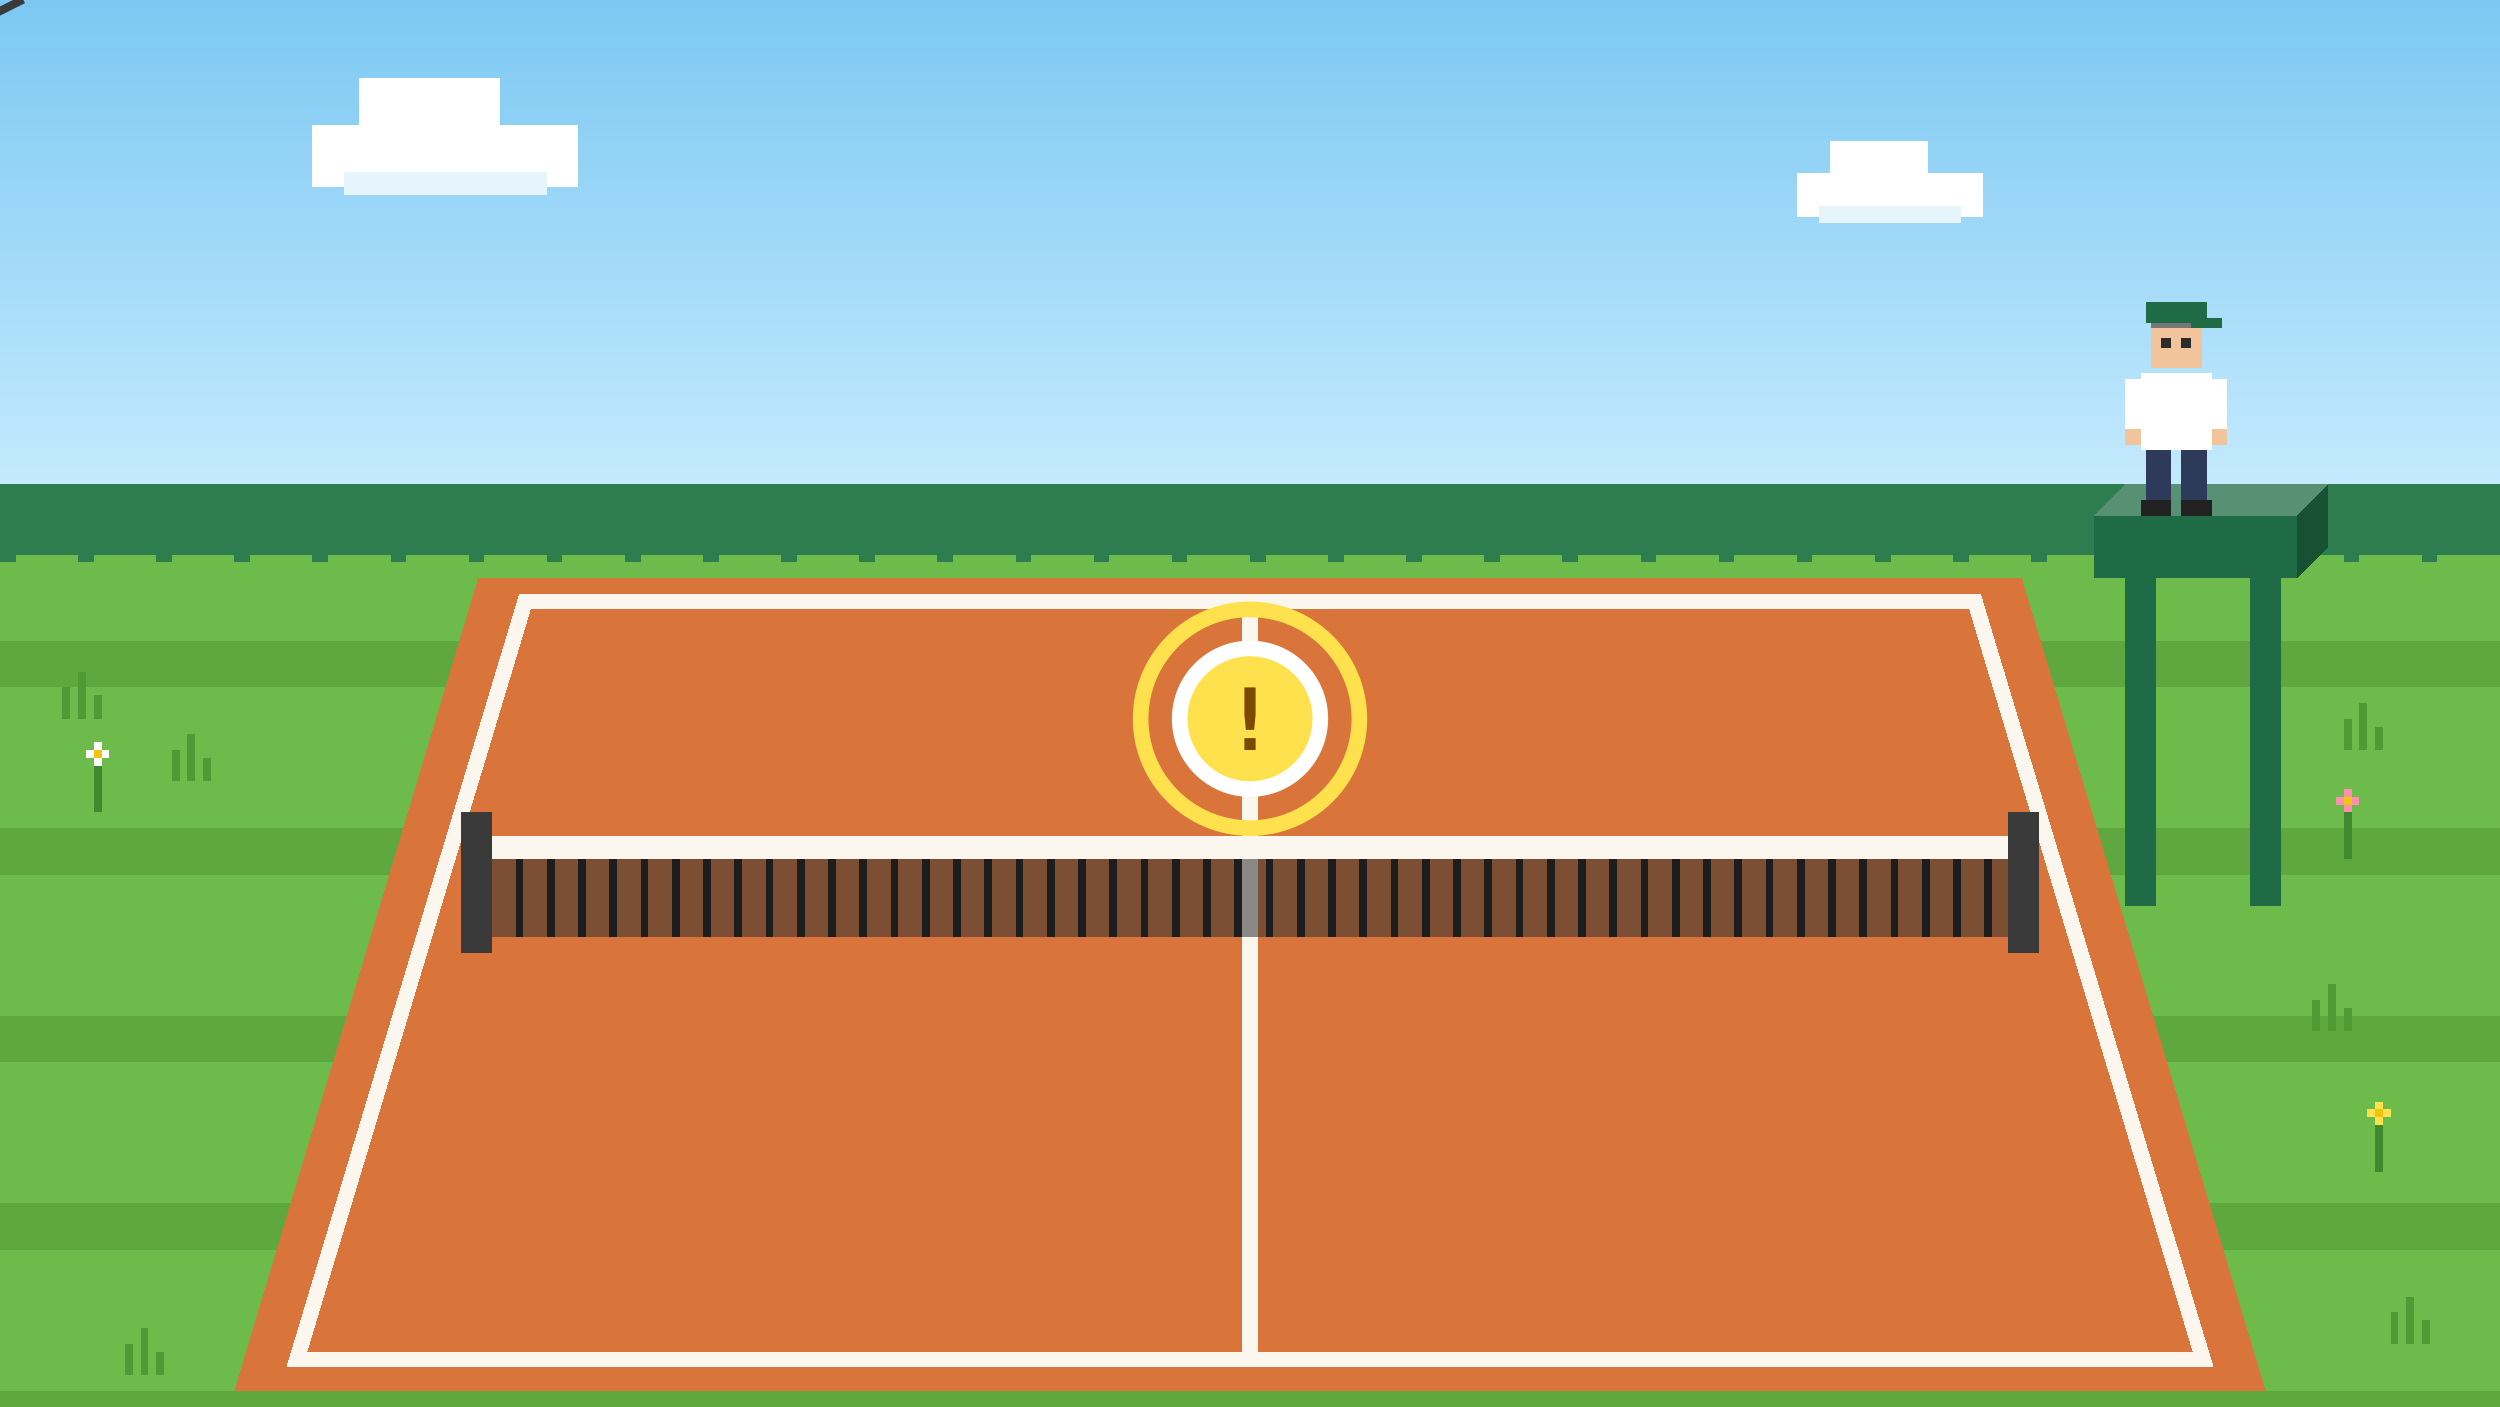
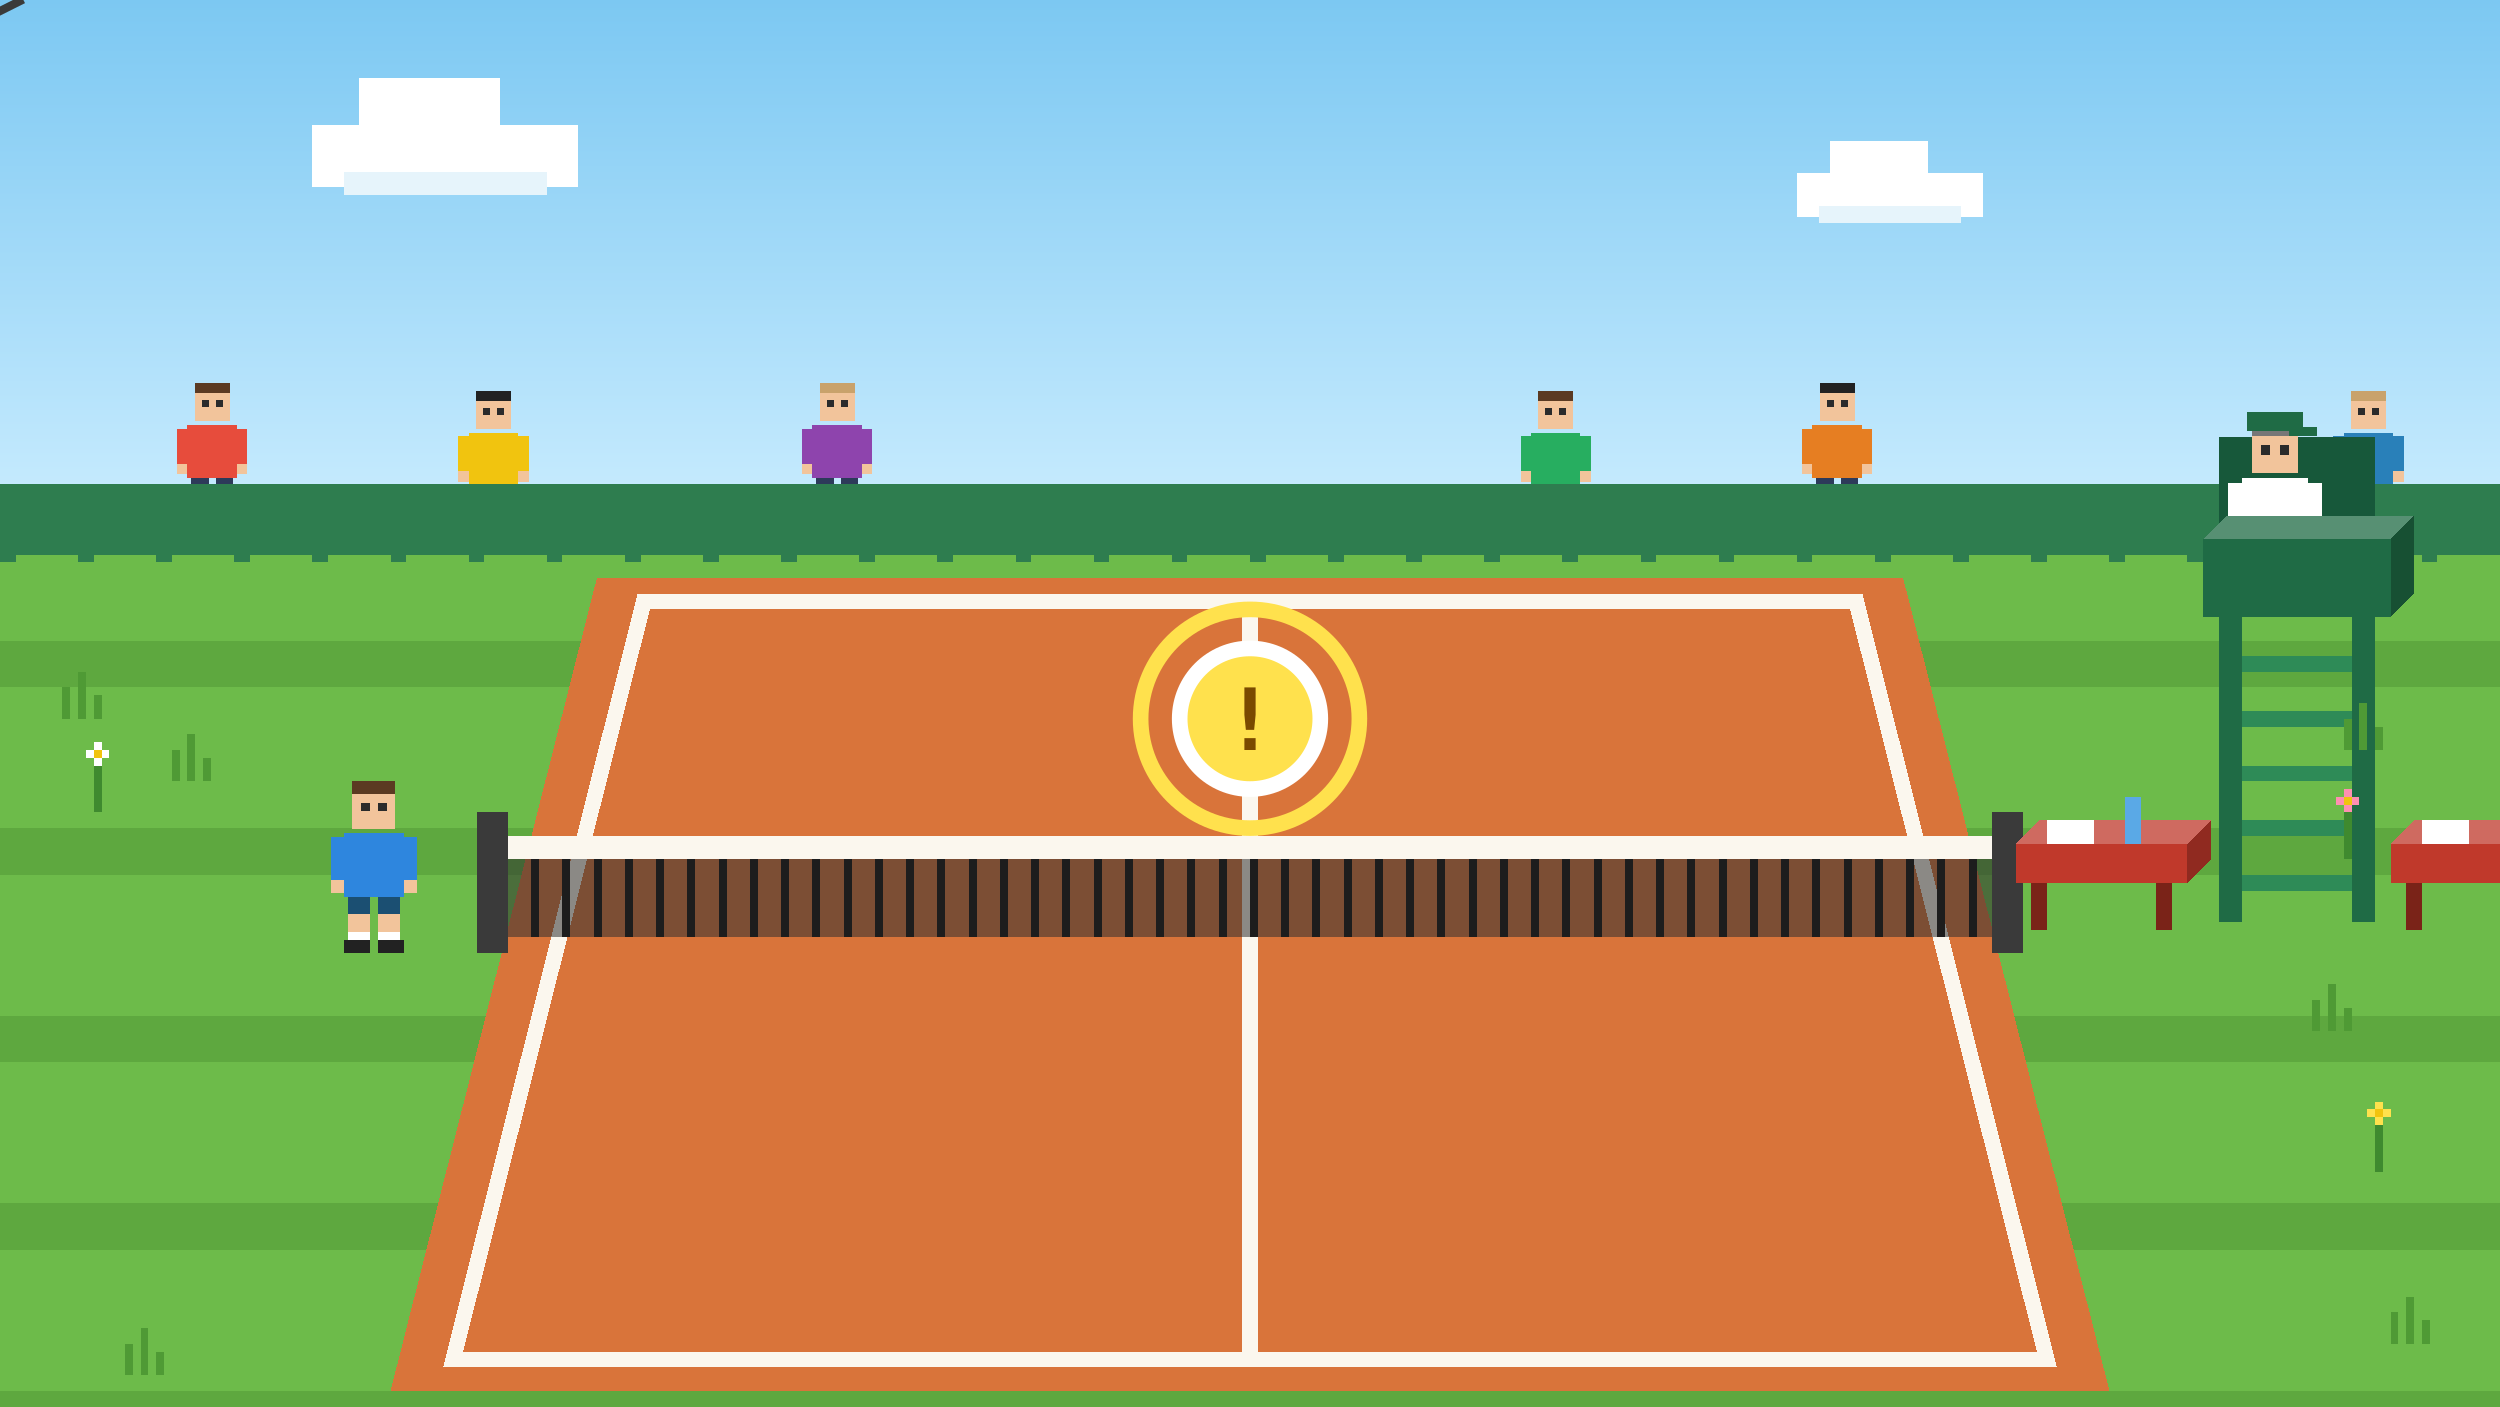
<svg xmlns="http://www.w3.org/2000/svg" viewBox="0 0 320 180" shape-rendering="crispEdges">
  <defs>
    <linearGradient id="sky" x1="0" y1="0" x2="0" y2="1">
      <stop offset="0" stop-color="#7cc8f2" />
      <stop offset="1" stop-color="#cdeeff" />
    </linearGradient>
  </defs>
  <rect x="0" y="0" width="320" height="70" fill="url(#sky)" />
  <rect x="0" y="70" width="320" height="110" fill="#6dbb4a" />
  <rect x="0" y="82" width="320" height="6" fill="#5ea83f" />
  <rect x="0" y="106" width="320" height="6" fill="#5ea83f" />
  <rect x="0" y="130" width="320" height="6" fill="#5ea83f" />
  <rect x="0" y="154" width="320" height="6" fill="#5ea83f" />
  <rect x="0" y="178" width="320" height="6" fill="#5ea83f" />
  <g>
    <animateTransform attributeName="transform" type="translate" values="0 0;18.0 0;0 0" dur="9s" repeatCount="indefinite" />
    <rect x="40" y="16.0" width="34.0" height="8.0" fill="#ffffff" />
    <rect x="46.0" y="10" width="18.0" height="8.0" fill="#ffffff" />
    <rect x="44.0" y="22.0" width="26.0" height="3.0" fill="#e6f4fb" />
  </g>
  <g>
    <animateTransform attributeName="transform" type="translate" values="0 0;12.6 0;0 0" dur="9s" repeatCount="indefinite" />
    <rect x="230" y="22.2" width="23.8" height="5.6" fill="#ffffff" />
    <rect x="234.2" y="18" width="12.6" height="5.6" fill="#ffffff" />
    <rect x="232.8" y="26.4" width="18.2" height="2.1" fill="#e6f4fb" />
+   </g>
+   <g>
+     <animateTransform attributeName="transform" type="translate" values="0 0;0 -0.45;0 0" keyTimes="0;0.5;1" calcMode="spline" keySplines="0.4 0 0.6 1;0.4 0 0.6 1" dur="2.2s" begin="0.0s" repeatCount="indefinite" />
+     <rect x="24.45" y="60.7" width="2.25" height="5.4" fill="#2d3a5a" />
+     <rect x="27.6" y="60.7" width="2.25" height="5.4" fill="#2d3a5a" />
+     <rect x="24.0" y="65.65" width="2.7" height="1.35" fill="#222222" />
+     <rect x="27.6" y="65.65" width="2.7" height="1.35" fill="#222222" />
+     <rect x="24.0" y="54.4" width="6.3" height="6.75" fill="#e74c3c" />
+     <rect x="24.9" y="49.0" width="4.5" height="4.95" fill="#f2c49b" />
+     <rect x="24.9" y="49.0" width="4.5" height="1.35" fill="#5b3a22" />
+     <rect x="25.8" y="51.25" width="0.9" height="0.9" fill="#2b2b2b" />
+     <rect x="27.6" y="51.25" width="0.9" height="0.9" fill="#2b2b2b" />
+     <rect x="22.65" y="54.85" width="1.35" height="4.95" fill="#e74c3c" />
+     <rect x="30.3" y="54.85" width="1.35" height="4.95" fill="#e74c3c" />
+     <rect x="22.65" y="59.35" width="1.35" height="1.35" fill="#f2c49b" />
+     <rect x="30.3" y="59.35" width="1.35" height="1.35" fill="#f2c49b" />
+     <g opacity="0">
+       <animate attributeName="opacity" values="0;0;1;0" keyTimes="0;0.92;0.96;1" dur="3.40s" begin="0.0s" repeatCount="indefinite" />
+       <rect x="25.8" y="51.25" width="0.9" height="0.9" fill="#f2c49b" />
+       <rect x="27.6" y="51.25" width="0.9" height="0.9" fill="#f2c49b" />
+     </g>
+   </g>
+   <g>
+     <animateTransform attributeName="transform" type="translate" values="0 0;0 -0.45;0 0" keyTimes="0;0.5;1" calcMode="spline" keySplines="0.4 0 0.6 1;0.4 0 0.6 1" dur="2.0s" begin="0.0s" repeatCount="indefinite" />
+     <rect x="60.45" y="61.7" width="2.25" height="5.4" fill="#2d3a5a" />
+     <rect x="63.6" y="61.7" width="2.25" height="5.4" fill="#2d3a5a" />
+     <rect x="60.0" y="66.65" width="2.7" height="1.35" fill="#222222" />
+     <rect x="63.6" y="66.65" width="2.7" height="1.35" fill="#222222" />
+     <rect x="60.0" y="55.4" width="6.3" height="6.75" fill="#f1c40f" />
+     <rect x="60.9" y="50.0" width="4.5" height="4.95" fill="#f2c49b" />
+     <rect x="60.9" y="50.0" width="4.5" height="1.35" fill="#222222" />
+     <rect x="61.8" y="52.25" width="0.9" height="0.9" fill="#2b2b2b" />
+     <rect x="63.6" y="52.25" width="0.9" height="0.9" fill="#2b2b2b" />
+     <rect x="58.65" y="55.85" width="1.35" height="4.95" fill="#f1c40f" />
+     <rect x="66.3" y="55.85" width="1.35" height="4.95" fill="#f1c40f" />
+     <rect x="58.65" y="60.35" width="1.35" height="1.35" fill="#f2c49b" />
+     <rect x="66.3" y="60.35" width="1.35" height="1.35" fill="#f2c49b" />
+     <g opacity="0">
+       <animate attributeName="opacity" values="0;0;1;0" keyTimes="0;0.92;0.96;1" dur="4.75s" begin="0.0s" repeatCount="indefinite" />
+       <rect x="61.8" y="52.25" width="0.9" height="0.9" fill="#f2c49b" />
+       <rect x="63.6" y="52.25" width="0.9" height="0.9" fill="#f2c49b" />
+     </g>
+   </g>
+   <g>
+     <animateTransform attributeName="transform" type="translate" values="0 0;0 -0.45;0 0" keyTimes="0;0.5;1" calcMode="spline" keySplines="0.4 0 0.6 1;0.4 0 0.6 1" dur="2.2s" begin="0.8s" repeatCount="indefinite" />
+     <rect x="104.45" y="60.7" width="2.25" height="5.4" fill="#2d3a5a" />
+     <rect x="107.6" y="60.7" width="2.25" height="5.4" fill="#2d3a5a" />
+     <rect x="104.0" y="65.65" width="2.7" height="1.35" fill="#222222" />
+     <rect x="107.6" y="65.65" width="2.7" height="1.35" fill="#222222" />
+     <rect x="104.0" y="54.4" width="6.3" height="6.75" fill="#8e44ad" />
+     <rect x="104.9" y="49.0" width="4.5" height="4.95" fill="#f2c49b" />
+     <rect x="104.9" y="49.0" width="4.5" height="1.35" fill="#c9a26b" />
+     <rect x="105.8" y="51.25" width="0.9" height="0.9" fill="#2b2b2b" />
+     <rect x="107.6" y="51.25" width="0.9" height="0.9" fill="#2b2b2b" />
+     <rect x="102.65" y="54.85" width="1.35" height="4.95" fill="#8e44ad" />
+     <rect x="110.3" y="54.85" width="1.35" height="4.95" fill="#8e44ad" />
+     <rect x="102.65" y="59.35" width="1.35" height="1.35" fill="#f2c49b" />
+     <rect x="110.3" y="59.35" width="1.35" height="1.35" fill="#f2c49b" />
+     <g opacity="0">
+       <animate attributeName="opacity" values="0;0;1;0" keyTimes="0;0.92;0.96;1" dur="3.40s" begin="0.0s" repeatCount="indefinite" />
+       <rect x="105.8" y="51.25" width="0.9" height="0.9" fill="#f2c49b" />
+       <rect x="107.6" y="51.25" width="0.9" height="0.9" fill="#f2c49b" />
+     </g>
+   </g>
+   <g>
+     <animateTransform attributeName="transform" type="translate" values="0 0;0 -0.45;0 0" keyTimes="0;0.5;1" calcMode="spline" keySplines="0.4 0 0.6 1;0.4 0 0.6 1" dur="2.0s" begin="0.4s" repeatCount="indefinite" />
+     <rect x="196.45" y="61.7" width="2.25" height="5.4" fill="#2d3a5a" />
+     <rect x="199.6" y="61.7" width="2.25" height="5.4" fill="#2d3a5a" />
+     <rect x="196.0" y="66.65" width="2.7" height="1.35" fill="#222222" />
+     <rect x="199.6" y="66.65" width="2.7" height="1.35" fill="#222222" />
+     <rect x="196.0" y="55.4" width="6.3" height="6.75" fill="#27ae60" />
+     <rect x="196.9" y="50.0" width="4.5" height="4.95" fill="#f2c49b" />
+     <rect x="196.9" y="50.0" width="4.5" height="1.35" fill="#5b3a22" />
+     <rect x="197.8" y="52.25" width="0.9" height="0.9" fill="#2b2b2b" />
+     <rect x="199.6" y="52.25" width="0.9" height="0.9" fill="#2b2b2b" />
+     <rect x="194.65" y="55.85" width="1.35" height="4.95" fill="#27ae60" />
+     <rect x="202.3" y="55.85" width="1.35" height="4.95" fill="#27ae60" />
+     <rect x="194.65" y="60.35" width="1.35" height="1.35" fill="#f2c49b" />
+     <rect x="202.3" y="60.35" width="1.35" height="1.35" fill="#f2c49b" />
+     <g opacity="0">
+       <animate attributeName="opacity" values="0;0;1;0" keyTimes="0;0.92;0.96;1" dur="4.75s" begin="1.4s" repeatCount="indefinite" />
+       <rect x="197.8" y="52.25" width="0.9" height="0.9" fill="#f2c49b" />
+       <rect x="199.6" y="52.25" width="0.9" height="0.9" fill="#f2c49b" />
+     </g>
+   </g>
+   <g>
+     <animateTransform attributeName="transform" type="translate" values="0 0;0 -0.45;0 0" keyTimes="0;0.5;1" calcMode="spline" keySplines="0.4 0 0.6 1;0.4 0 0.6 1" dur="2.2s" begin="0.4s" repeatCount="indefinite" />
+     <rect x="232.45" y="60.7" width="2.25" height="5.4" fill="#2d3a5a" />
+     <rect x="235.6" y="60.7" width="2.25" height="5.4" fill="#2d3a5a" />
+     <rect x="232.0" y="65.65" width="2.7" height="1.35" fill="#222222" />
+     <rect x="235.6" y="65.65" width="2.7" height="1.35" fill="#222222" />
+     <rect x="232.0" y="54.4" width="6.3" height="6.75" fill="#e67e22" />
+     <rect x="232.9" y="49.0" width="4.5" height="4.95" fill="#f2c49b" />
+     <rect x="232.9" y="49.0" width="4.5" height="1.35" fill="#222222" />
+     <rect x="233.8" y="51.25" width="0.9" height="0.9" fill="#2b2b2b" />
+     <rect x="235.6" y="51.25" width="0.9" height="0.9" fill="#2b2b2b" />
+     <rect x="230.65" y="54.85" width="1.35" height="4.95" fill="#e67e22" />
+     <rect x="238.3" y="54.85" width="1.35" height="4.95" fill="#e67e22" />
+     <rect x="230.65" y="59.35" width="1.35" height="1.35" fill="#f2c49b" />
+     <rect x="238.3" y="59.35" width="1.35" height="1.35" fill="#f2c49b" />
+     <g opacity="0">
+       <animate attributeName="opacity" values="0;0;1;0" keyTimes="0;0.92;0.96;1" dur="3.40s" begin="0.7s" repeatCount="indefinite" />
+       <rect x="233.8" y="51.25" width="0.9" height="0.9" fill="#f2c49b" />
+       <rect x="235.6" y="51.25" width="0.9" height="0.9" fill="#f2c49b" />
+     </g>
+   </g>
+   <g>
+     <animateTransform attributeName="transform" type="translate" values="0 0;0 -0.45;0 0" keyTimes="0;0.5;1" calcMode="spline" keySplines="0.4 0 0.6 1;0.4 0 0.6 1" dur="2.0s" begin="0.0s" repeatCount="indefinite" />
+     <rect x="300.45" y="61.7" width="2.25" height="5.4" fill="#2d3a5a" />
+     <rect x="303.6" y="61.7" width="2.25" height="5.4" fill="#2d3a5a" />
+     <rect x="300.0" y="66.65" width="2.7" height="1.35" fill="#222222" />
+     <rect x="303.6" y="66.65" width="2.7" height="1.35" fill="#222222" />
+     <rect x="300.0" y="55.4" width="6.3" height="6.75" fill="#2980b9" />
+     <rect x="300.9" y="50.0" width="4.5" height="4.95" fill="#f2c49b" />
+     <rect x="300.9" y="50.0" width="4.5" height="1.35" fill="#c9a26b" />
+     <rect x="301.8" y="52.25" width="0.9" height="0.9" fill="#2b2b2b" />
+     <rect x="303.6" y="52.25" width="0.9" height="0.9" fill="#2b2b2b" />
+     <rect x="298.65" y="55.85" width="1.35" height="4.95" fill="#2980b9" />
+     <rect x="306.3" y="55.85" width="1.35" height="4.95" fill="#2980b9" />
+     <rect x="298.65" y="60.35" width="1.35" height="1.35" fill="#f2c49b" />
+     <rect x="306.3" y="60.35" width="1.35" height="1.35" fill="#f2c49b" />
+     <g opacity="0">
+       <animate attributeName="opacity" values="0;0;1;0" keyTimes="0;0.92;0.96;1" dur="4.75s" begin="0.0s" repeatCount="indefinite" />
+       <rect x="301.8" y="52.25" width="0.9" height="0.9" fill="#f2c49b" />
+       <rect x="303.6" y="52.25" width="0.9" height="0.9" fill="#f2c49b" />
+     </g>
  </g>
  <rect x="0" y="62" width="2" height="10" fill="#2e7d4f" />
  <rect x="10" y="62" width="2" height="10" fill="#2e7d4f" />
  <rect x="20" y="62" width="2" height="10" fill="#2e7d4f" />
  <rect x="30" y="62" width="2" height="10" fill="#2e7d4f" />
  <rect x="40" y="62" width="2" height="10" fill="#2e7d4f" />
  <rect x="50" y="62" width="2" height="10" fill="#2e7d4f" />
  <rect x="60" y="62" width="2" height="10" fill="#2e7d4f" />
  <rect x="70" y="62" width="2" height="10" fill="#2e7d4f" />
  <rect x="80" y="62" width="2" height="10" fill="#2e7d4f" />
  <rect x="90" y="62" width="2" height="10" fill="#2e7d4f" />
  <rect x="100" y="62" width="2" height="10" fill="#2e7d4f" />
  <rect x="110" y="62" width="2" height="10" fill="#2e7d4f" />
  <rect x="120" y="62" width="2" height="10" fill="#2e7d4f" />
  <rect x="130" y="62" width="2" height="10" fill="#2e7d4f" />
  <rect x="140" y="62" width="2" height="10" fill="#2e7d4f" />
  <rect x="150" y="62" width="2" height="10" fill="#2e7d4f" />
  <rect x="160" y="62" width="2" height="10" fill="#2e7d4f" />
  <rect x="170" y="62" width="2" height="10" fill="#2e7d4f" />
  <rect x="180" y="62" width="2" height="10" fill="#2e7d4f" />
  <rect x="190" y="62" width="2" height="10" fill="#2e7d4f" />
  <rect x="200" y="62" width="2" height="10" fill="#2e7d4f" />
  <rect x="210" y="62" width="2" height="10" fill="#2e7d4f" />
  <rect x="220" y="62" width="2" height="10" fill="#2e7d4f" />
  <rect x="230" y="62" width="2" height="10" fill="#2e7d4f" />
  <rect x="240" y="62" width="2" height="10" fill="#2e7d4f" />
  <rect x="250" y="62" width="2" height="10" fill="#2e7d4f" />
  <rect x="260" y="62" width="2" height="10" fill="#2e7d4f" />
  <rect x="270" y="62" width="2" height="10" fill="#2e7d4f" />
  <rect x="280" y="62" width="2" height="10" fill="#2e7d4f" />
  <rect x="290" y="62" width="2" height="10" fill="#2e7d4f" />
  <rect x="300" y="62" width="2" height="10" fill="#2e7d4f" />
  <rect x="310" y="62" width="2" height="10" fill="#2e7d4f" />
  <rect x="0" y="62" width="320" height="9" fill="#2e7d4f" />
-   <polygon points="61.2,74 258.8,74 290,178 30,178" fill="#d9743a" />
-   <polygon points="67.2,77 252.8,77 282,174 38,174" fill="none" stroke="#fbf7ee" stroke-width="2" />
+   <polygon points="76.4,74 243.6,74 270,178 50,178" fill="#d9743a" />
+   <polygon points="82.4,77 237.6,77 262,174 58,174" fill="none" stroke="#fbf7ee" stroke-width="2" />
  <line x1="160.0" y1="77" x2="160.0" y2="174" stroke="#fbf7ee" stroke-width="2" />
-   <rect x="62" y="108" width="196" height="12" fill="#2f2f2f" opacity="0.55" />
-   <rect x="62" y="108" width="1" height="12" fill="#1d1d1d" />
-   <rect x="66" y="108" width="1" height="12" fill="#1d1d1d" />
-   <rect x="70" y="108" width="1" height="12" fill="#1d1d1d" />
-   <rect x="74" y="108" width="1" height="12" fill="#1d1d1d" />
-   <rect x="78" y="108" width="1" height="12" fill="#1d1d1d" />
-   <rect x="82" y="108" width="1" height="12" fill="#1d1d1d" />
-   <rect x="86" y="108" width="1" height="12" fill="#1d1d1d" />
-   <rect x="90" y="108" width="1" height="12" fill="#1d1d1d" />
-   <rect x="94" y="108" width="1" height="12" fill="#1d1d1d" />
-   <rect x="98" y="108" width="1" height="12" fill="#1d1d1d" />
-   <rect x="102" y="108" width="1" height="12" fill="#1d1d1d" />
-   <rect x="106" y="108" width="1" height="12" fill="#1d1d1d" />
-   <rect x="110" y="108" width="1" height="12" fill="#1d1d1d" />
-   <rect x="114" y="108" width="1" height="12" fill="#1d1d1d" />
-   <rect x="118" y="108" width="1" height="12" fill="#1d1d1d" />
-   <rect x="122" y="108" width="1" height="12" fill="#1d1d1d" />
-   <rect x="126" y="108" width="1" height="12" fill="#1d1d1d" />
-   <rect x="130" y="108" width="1" height="12" fill="#1d1d1d" />
-   <rect x="134" y="108" width="1" height="12" fill="#1d1d1d" />
-   <rect x="138" y="108" width="1" height="12" fill="#1d1d1d" />
-   <rect x="142" y="108" width="1" height="12" fill="#1d1d1d" />
-   <rect x="146" y="108" width="1" height="12" fill="#1d1d1d" />
-   <rect x="150" y="108" width="1" height="12" fill="#1d1d1d" />
-   <rect x="154" y="108" width="1" height="12" fill="#1d1d1d" />
-   <rect x="158" y="108" width="1" height="12" fill="#1d1d1d" />
-   <rect x="162" y="108" width="1" height="12" fill="#1d1d1d" />
-   <rect x="166" y="108" width="1" height="12" fill="#1d1d1d" />
-   <rect x="170" y="108" width="1" height="12" fill="#1d1d1d" />
-   <rect x="174" y="108" width="1" height="12" fill="#1d1d1d" />
-   <rect x="178" y="108" width="1" height="12" fill="#1d1d1d" />
-   <rect x="182" y="108" width="1" height="12" fill="#1d1d1d" />
-   <rect x="186" y="108" width="1" height="12" fill="#1d1d1d" />
-   <rect x="190" y="108" width="1" height="12" fill="#1d1d1d" />
-   <rect x="194" y="108" width="1" height="12" fill="#1d1d1d" />
-   <rect x="198" y="108" width="1" height="12" fill="#1d1d1d" />
-   <rect x="202" y="108" width="1" height="12" fill="#1d1d1d" />
-   <rect x="206" y="108" width="1" height="12" fill="#1d1d1d" />
-   <rect x="210" y="108" width="1" height="12" fill="#1d1d1d" />
-   <rect x="214" y="108" width="1" height="12" fill="#1d1d1d" />
-   <rect x="218" y="108" width="1" height="12" fill="#1d1d1d" />
-   <rect x="222" y="108" width="1" height="12" fill="#1d1d1d" />
-   <rect x="226" y="108" width="1" height="12" fill="#1d1d1d" />
-   <rect x="230" y="108" width="1" height="12" fill="#1d1d1d" />
-   <rect x="234" y="108" width="1" height="12" fill="#1d1d1d" />
-   <rect x="238" y="108" width="1" height="12" fill="#1d1d1d" />
-   <rect x="242" y="108" width="1" height="12" fill="#1d1d1d" />
-   <rect x="246" y="108" width="1" height="12" fill="#1d1d1d" />
-   <rect x="250" y="108" width="1" height="12" fill="#1d1d1d" />
-   <rect x="254" y="108" width="1" height="12" fill="#1d1d1d" />
-   <rect x="62" y="107" width="196" height="3" fill="#fbf7ee" />
-   <rect x="59" y="104" width="4" height="18" fill="#3a3a3a" />
-   <rect x="257" y="104" width="4" height="18" fill="#3a3a3a" />
-   <rect x="272" y="72" width="4" height="44" fill="#1f6b45" />
-   <rect x="288" y="72" width="4" height="44" fill="#1f6b45" />
-   <polygon points="268,66 272,62 298,62 294,66" fill="#579073" />
-   <polygon points="294,66 298,62 298,70 294,74" fill="#175033" />
-   <rect x="268" y="66" width="26" height="8" fill="#1f6b45" />
-   <g>
-     <animateTransform attributeName="transform" type="translate" values="0 0;0 -0.65;0 0" keyTimes="0;0.5;1" calcMode="spline" keySplines="0.4 0 0.6 1;0.4 0 0.6 1" dur="2.0s" begin="0.4s" repeatCount="indefinite" />
-     <rect x="274.65" y="56.9" width="3.25" height="7.8" fill="#2d3a5a" />
-     <rect x="279.2" y="56.9" width="3.25" height="7.8" fill="#2d3a5a" />
-     <rect x="274.0" y="64.05" width="3.9" height="1.95" fill="#222222" />
-     <rect x="279.2" y="64.05" width="3.9" height="1.95" fill="#222222" />
-     <rect x="274.0" y="47.8" width="9.1" height="9.75" fill="#ffffff" />
-     <rect x="275.3" y="40.0" width="6.5" height="7.15" fill="#f2c49b" />
-     <rect x="275.3" y="40.0" width="6.5" height="1.95" fill="#777777" />
-     <rect x="276.6" y="43.25" width="1.3" height="1.3" fill="#2b2b2b" />
-     <rect x="279.2" y="43.25" width="1.3" height="1.3" fill="#2b2b2b" />
-     <rect x="272.05" y="48.45" width="1.95" height="7.15" fill="#ffffff" />
-     <rect x="283.1" y="48.45" width="1.95" height="7.15" fill="#ffffff" />
-     <rect x="272.05" y="54.95" width="1.95" height="1.95" fill="#f2c49b" />
-     <rect x="283.1" y="54.95" width="1.95" height="1.95" fill="#f2c49b" />
-     <rect x="274.65" y="38.7" width="7.8" height="2.6" fill="#1f6b45" />
-     <rect x="280.5" y="40.65" width="3.9" height="1.3" fill="#1f6b45" />
-     <g opacity="0">
-       <animate attributeName="opacity" values="0;0;1;0" keyTimes="0;0.92;0.96;1" dur="3.85s" begin="2.1s" repeatCount="indefinite" />
-       <rect x="276.6" y="43.25" width="1.3" height="1.3" fill="#f2c49b" />
-       <rect x="279.2" y="43.25" width="1.3" height="1.3" fill="#f2c49b" />
+   <rect x="64" y="108" width="192" height="12" fill="#2f2f2f" opacity="0.55" />
+   <rect x="64" y="108" width="1" height="12" fill="#1d1d1d" />
+   <rect x="68" y="108" width="1" height="12" fill="#1d1d1d" />
+   <rect x="72" y="108" width="1" height="12" fill="#1d1d1d" />
+   <rect x="76" y="108" width="1" height="12" fill="#1d1d1d" />
+   <rect x="80" y="108" width="1" height="12" fill="#1d1d1d" />
+   <rect x="84" y="108" width="1" height="12" fill="#1d1d1d" />
+   <rect x="88" y="108" width="1" height="12" fill="#1d1d1d" />
+   <rect x="92" y="108" width="1" height="12" fill="#1d1d1d" />
+   <rect x="96" y="108" width="1" height="12" fill="#1d1d1d" />
+   <rect x="100" y="108" width="1" height="12" fill="#1d1d1d" />
+   <rect x="104" y="108" width="1" height="12" fill="#1d1d1d" />
+   <rect x="108" y="108" width="1" height="12" fill="#1d1d1d" />
+   <rect x="112" y="108" width="1" height="12" fill="#1d1d1d" />
+   <rect x="116" y="108" width="1" height="12" fill="#1d1d1d" />
+   <rect x="120" y="108" width="1" height="12" fill="#1d1d1d" />
+   <rect x="124" y="108" width="1" height="12" fill="#1d1d1d" />
+   <rect x="128" y="108" width="1" height="12" fill="#1d1d1d" />
+   <rect x="132" y="108" width="1" height="12" fill="#1d1d1d" />
+   <rect x="136" y="108" width="1" height="12" fill="#1d1d1d" />
+   <rect x="140" y="108" width="1" height="12" fill="#1d1d1d" />
+   <rect x="144" y="108" width="1" height="12" fill="#1d1d1d" />
+   <rect x="148" y="108" width="1" height="12" fill="#1d1d1d" />
+   <rect x="152" y="108" width="1" height="12" fill="#1d1d1d" />
+   <rect x="156" y="108" width="1" height="12" fill="#1d1d1d" />
+   <rect x="160" y="108" width="1" height="12" fill="#1d1d1d" />
+   <rect x="164" y="108" width="1" height="12" fill="#1d1d1d" />
+   <rect x="168" y="108" width="1" height="12" fill="#1d1d1d" />
+   <rect x="172" y="108" width="1" height="12" fill="#1d1d1d" />
+   <rect x="176" y="108" width="1" height="12" fill="#1d1d1d" />
+   <rect x="180" y="108" width="1" height="12" fill="#1d1d1d" />
+   <rect x="184" y="108" width="1" height="12" fill="#1d1d1d" />
+   <rect x="188" y="108" width="1" height="12" fill="#1d1d1d" />
+   <rect x="192" y="108" width="1" height="12" fill="#1d1d1d" />
+   <rect x="196" y="108" width="1" height="12" fill="#1d1d1d" />
+   <rect x="200" y="108" width="1" height="12" fill="#1d1d1d" />
+   <rect x="204" y="108" width="1" height="12" fill="#1d1d1d" />
+   <rect x="208" y="108" width="1" height="12" fill="#1d1d1d" />
+   <rect x="212" y="108" width="1" height="12" fill="#1d1d1d" />
+   <rect x="216" y="108" width="1" height="12" fill="#1d1d1d" />
+   <rect x="220" y="108" width="1" height="12" fill="#1d1d1d" />
+   <rect x="224" y="108" width="1" height="12" fill="#1d1d1d" />
+   <rect x="228" y="108" width="1" height="12" fill="#1d1d1d" />
+   <rect x="232" y="108" width="1" height="12" fill="#1d1d1d" />
+   <rect x="236" y="108" width="1" height="12" fill="#1d1d1d" />
+   <rect x="240" y="108" width="1" height="12" fill="#1d1d1d" />
+   <rect x="244" y="108" width="1" height="12" fill="#1d1d1d" />
+   <rect x="248" y="108" width="1" height="12" fill="#1d1d1d" />
+   <rect x="252" y="108" width="1" height="12" fill="#1d1d1d" />
+   <rect x="64" y="107" width="192" height="3" fill="#fbf7ee" />
+   <rect x="61" y="104" width="4" height="18" fill="#3a3a3a" />
+   <rect x="255" y="104" width="4" height="18" fill="#3a3a3a" />
+   <polygon points="258,108 261,105 283,105 280,108" fill="#cf6a60" />
+   <polygon points="280,108 283,105 283,110 280,113" fill="#902a20" />
+   <rect x="258" y="108" width="22" height="5" fill="#c0392b" />
+   <rect x="260" y="113" width="2" height="6" fill="#7a2318" />
+   <rect x="276" y="113" width="2" height="6" fill="#7a2318" />
+   <rect x="262" y="105" width="6" height="3" fill="#ffffff" />
+   <rect x="272" y="102" width="2" height="6" fill="#5aa9e6" />
+   <polygon points="306,108 309,105 325,105 322,108" fill="#cf6a60" />
+   <polygon points="322,108 325,105 325,110 322,113" fill="#902a20" />
+   <rect x="306" y="108" width="16" height="5" fill="#c0392b" />
+   <rect x="308" y="113" width="2" height="6" fill="#7a2318" />
+   <rect x="310" y="105" width="6" height="3" fill="#ffffff" />
+   <rect x="284" y="78" width="3" height="40" fill="#1f6b45" />
+   <rect x="301" y="78" width="3" height="40" fill="#1f6b45" />
+   <rect x="287" y="84" width="14" height="2" fill="#2e8b57" />
+   <rect x="287" y="91" width="14" height="2" fill="#2e8b57" />
+   <rect x="287" y="98" width="14" height="2" fill="#2e8b57" />
+   <rect x="287" y="105" width="14" height="2" fill="#2e8b57" />
+   <rect x="287" y="112" width="14" height="2" fill="#2e8b57" />
+   <rect x="284" y="56" width="20" height="14" fill="#17583a" />
+   <g>
+     <animateTransform attributeName="transform" type="translate" values="0 0;0 -0.60;0 0" keyTimes="0;0.5;1" calcMode="spline" keySplines="0.4 0 0.6 1;0.4 0 0.6 1" dur="2.2s" begin="0.8s" repeatCount="indefinite" />
+     <rect x="287.6" y="69.6" width="3.0" height="7.2" fill="#2d3a5a" />
+     <rect x="291.8" y="69.6" width="3.0" height="7.2" fill="#2d3a5a" />
+     <rect x="287.0" y="76.2" width="3.6" height="1.8" fill="#222222" />
+     <rect x="291.8" y="76.2" width="3.6" height="1.8" fill="#222222" />
+     <rect x="287.0" y="61.2" width="8.4" height="9.0" fill="#ffffff" />
+     <rect x="288.2" y="54.0" width="6.0" height="6.6" fill="#f2c49b" />
+     <rect x="288.2" y="54.0" width="6.0" height="1.8" fill="#777777" />
+     <rect x="289.4" y="57.0" width="1.2" height="1.2" fill="#2b2b2b" />
+     <rect x="291.8" y="57.0" width="1.2" height="1.2" fill="#2b2b2b" />
+     <rect x="285.2" y="61.8" width="1.8" height="6.6" fill="#ffffff" />
+     <rect x="295.4" y="61.8" width="1.8" height="6.6" fill="#ffffff" />
+     <rect x="285.2" y="67.8" width="1.8" height="1.8" fill="#f2c49b" />
+     <rect x="295.4" y="67.8" width="1.8" height="1.8" fill="#f2c49b" />
+     <rect x="287.6" y="52.8" width="7.2" height="2.4" fill="#1f6b45" />
+     <rect x="293.0" y="54.6" width="3.6" height="1.2" fill="#1f6b45" />
+     <g opacity="0">
+       <animate attributeName="opacity" values="0;0;1;0" keyTimes="0;0.92;0.96;1" dur="3.85s" begin="0.7s" repeatCount="indefinite" />
+       <rect x="289.4" y="57.0" width="1.2" height="1.2" fill="#f2c49b" />
+       <rect x="291.8" y="57.0" width="1.2" height="1.2" fill="#f2c49b" />
+     </g>
+   </g>
+   <polygon points="282,69 285,66 309,66 306,69" fill="#579073" />
+   <polygon points="306,69 309,66 309,76 306,79" fill="#175033" />
+   <rect x="282" y="69" width="24" height="10" fill="#1f6b45" />
+   <g>
+     <animateTransform attributeName="transform" type="translate" values="0 0;0 -0.55;0 0" keyTimes="0;0.5;1" calcMode="spline" keySplines="0.4 0 0.6 1;0.4 0 0.6 1" dur="1.6s" begin="0.8s" repeatCount="indefinite" />
+     <rect x="44.55" y="114.3" width="2.75" height="2.75" fill="#1b4f72" />
+     <rect x="48.4" y="114.3" width="2.75" height="2.75" fill="#1b4f72" />
+     <rect x="44.55" y="117.05" width="2.75" height="2.2" fill="#f2c49b" />
+     <rect x="48.4" y="117.05" width="2.75" height="2.2" fill="#f2c49b" />
+     <rect x="44.55" y="119.25" width="2.75" height="1.1" fill="#ffffff" />
+     <rect x="48.4" y="119.25" width="2.75" height="1.1" fill="#ffffff" />
+     <rect x="44.0" y="120.35" width="3.3" height="1.65" fill="#222222" />
+     <rect x="48.4" y="120.35" width="3.3" height="1.65" fill="#222222" />
+     <rect x="44.0" y="106.6" width="7.7" height="8.25" fill="#2e86de" />
+     <rect x="45.1" y="100.0" width="5.5" height="6.05" fill="#f2c49b" />
+     <rect x="45.1" y="100.0" width="5.5" height="1.65" fill="#5b3a22" />
+     <rect x="46.2" y="102.75" width="1.1" height="1.1" fill="#2b2b2b" />
+     <rect x="48.4" y="102.75" width="1.1" height="1.1" fill="#2b2b2b" />
+     <rect x="42.35" y="107.15" width="1.65" height="6.05" fill="#2e86de" />
+     <rect x="51.7" y="107.15" width="1.65" height="6.05" fill="#2e86de" />
+     <rect x="42.35" y="112.65" width="1.65" height="1.65" fill="#f2c49b" />
+     <rect x="51.7" y="112.65" width="1.65" height="1.65" fill="#f2c49b" />
+     <g opacity="0">
+       <animate attributeName="opacity" values="0;0;1;0" keyTimes="0;0.92;0.96;1" dur="6.10s" begin="2.1s" repeatCount="indefinite" />
+       <rect x="46.2" y="102.75" width="1.1" height="1.1" fill="#f2c49b" />
+       <rect x="48.4" y="102.75" width="1.1" height="1.1" fill="#f2c49b" />
    </g>
  </g>
  <g shape-rendering="auto">
    <circle cx="160" cy="92" r="9" fill="#ffe14d" stroke="#ffffff" stroke-width="2">
      <animate attributeName="r" values="8;11;8" dur="0.8s" repeatCount="indefinite" />
    </circle>
    <circle cx="160" cy="92" r="14" fill="none" stroke="#ffe14d" stroke-width="2">
      <animate attributeName="r" values="10;20;10" dur="0.8s" repeatCount="indefinite" />
      <animate attributeName="opacity" values="1;0;1" dur="0.8s" repeatCount="indefinite" />
    </circle>
    <text x="160" y="96" font-family="monospace" font-size="11" font-weight="bold" text-anchor="middle" fill="#7a4a00">!</text>
  </g>
  <rect x="8" y="88" width="1" height="4" fill="#4f9a35" />
  <rect x="10" y="86" width="1" height="6" fill="#4f9a35" />
  <rect x="12" y="89" width="1" height="3" fill="#4f9a35" />
  <rect x="16" y="172" width="1" height="4" fill="#4f9a35" />
  <rect x="18" y="170" width="1" height="6" fill="#4f9a35" />
  <rect x="20" y="173" width="1" height="3" fill="#4f9a35" />
  <rect x="300" y="92" width="1" height="4" fill="#4f9a35" />
  <rect x="302" y="90" width="1" height="6" fill="#4f9a35" />
  <rect x="304" y="93" width="1" height="3" fill="#4f9a35" />
  <rect x="306" y="168" width="1" height="4" fill="#4f9a35" />
  <rect x="308" y="166" width="1" height="6" fill="#4f9a35" />
  <rect x="310" y="169" width="1" height="3" fill="#4f9a35" />
  <rect x="296" y="128" width="1" height="4" fill="#4f9a35" />
  <rect x="298" y="126" width="1" height="6" fill="#4f9a35" />
  <rect x="300" y="129" width="1" height="3" fill="#4f9a35" />
  <rect x="22" y="96" width="1" height="4" fill="#4f9a35" />
  <rect x="24" y="94" width="1" height="6" fill="#4f9a35" />
  <rect x="26" y="97" width="1" height="3" fill="#4f9a35" />
  <rect x="12" y="98" width="1" height="6" fill="#3f8a2f" />
  <g>
    <animateTransform attributeName="transform" type="rotate" values="-8 12 98;8 12 98;-8 12 98" dur="1.4s" repeatCount="indefinite" />
    <rect x="11" y="96" width="3" height="1" fill="#ffffff" />
    <rect x="12" y="95" width="1" height="3" fill="#ffffff" />
    <rect x="12" y="96" width="1" height="1" fill="#f1c40f" />
  </g>
  <rect x="304" y="144" width="1" height="6" fill="#3f8a2f" />
  <g>
    <animateTransform attributeName="transform" type="rotate" values="-8 304 144;8 304 144;-8 304 144" dur="1.4s" repeatCount="indefinite" />
    <rect x="303" y="142" width="3" height="1" fill="#ffe14d" />
    <rect x="304" y="141" width="1" height="3" fill="#ffe14d" />
    <rect x="304" y="142" width="1" height="1" fill="#f1c40f" />
  </g>
  <rect x="300" y="104" width="1" height="6" fill="#3f8a2f" />
  <g>
    <animateTransform attributeName="transform" type="rotate" values="-8 300 104;8 300 104;-8 300 104" dur="1.4s" repeatCount="indefinite" />
    <rect x="299" y="102" width="3" height="1" fill="#ff8fb1" />
    <rect x="300" y="101" width="1" height="3" fill="#ff8fb1" />
    <rect x="300" y="102" width="1" height="1" fill="#f1c40f" />
  </g>
  <g shape-rendering="auto">
    <animateTransform attributeName="transform" type="translate" values="-10 16;330 10" dur="14s" begin="0s" repeatCount="indefinite" />
    <path d="M -3.0 0 L 0 1.5 L 3.0 0" fill="none" stroke="#3a3a3a" stroke-width="0.9">
      <animate attributeName="d" values="M -3.0 0 L 0 1.5 L 3.0 0;M -3.0 1.5 L 0 0 L 3.0 1.5;M -3.0 0 L 0 1.5 L 3.0 0" dur="0.45s" repeatCount="indefinite" />
    </path>
  </g>
  <g shape-rendering="auto">
    <animateTransform attributeName="transform" type="translate" values="-10 24;330 18" dur="18s" begin="-5s" repeatCount="indefinite" />
    <path d="M -2.55 0 L 0 1.275 L 2.55 0" fill="none" stroke="#3a3a3a" stroke-width="0.8">
      <animate attributeName="d" values="M -2.55 0 L 0 1.275 L 2.55 0;M -2.55 1.275 L 0 0 L 2.55 1.275;M -2.55 0 L 0 1.275 L 2.55 0" dur="0.45s" repeatCount="indefinite" />
    </path>
  </g>
</svg>
